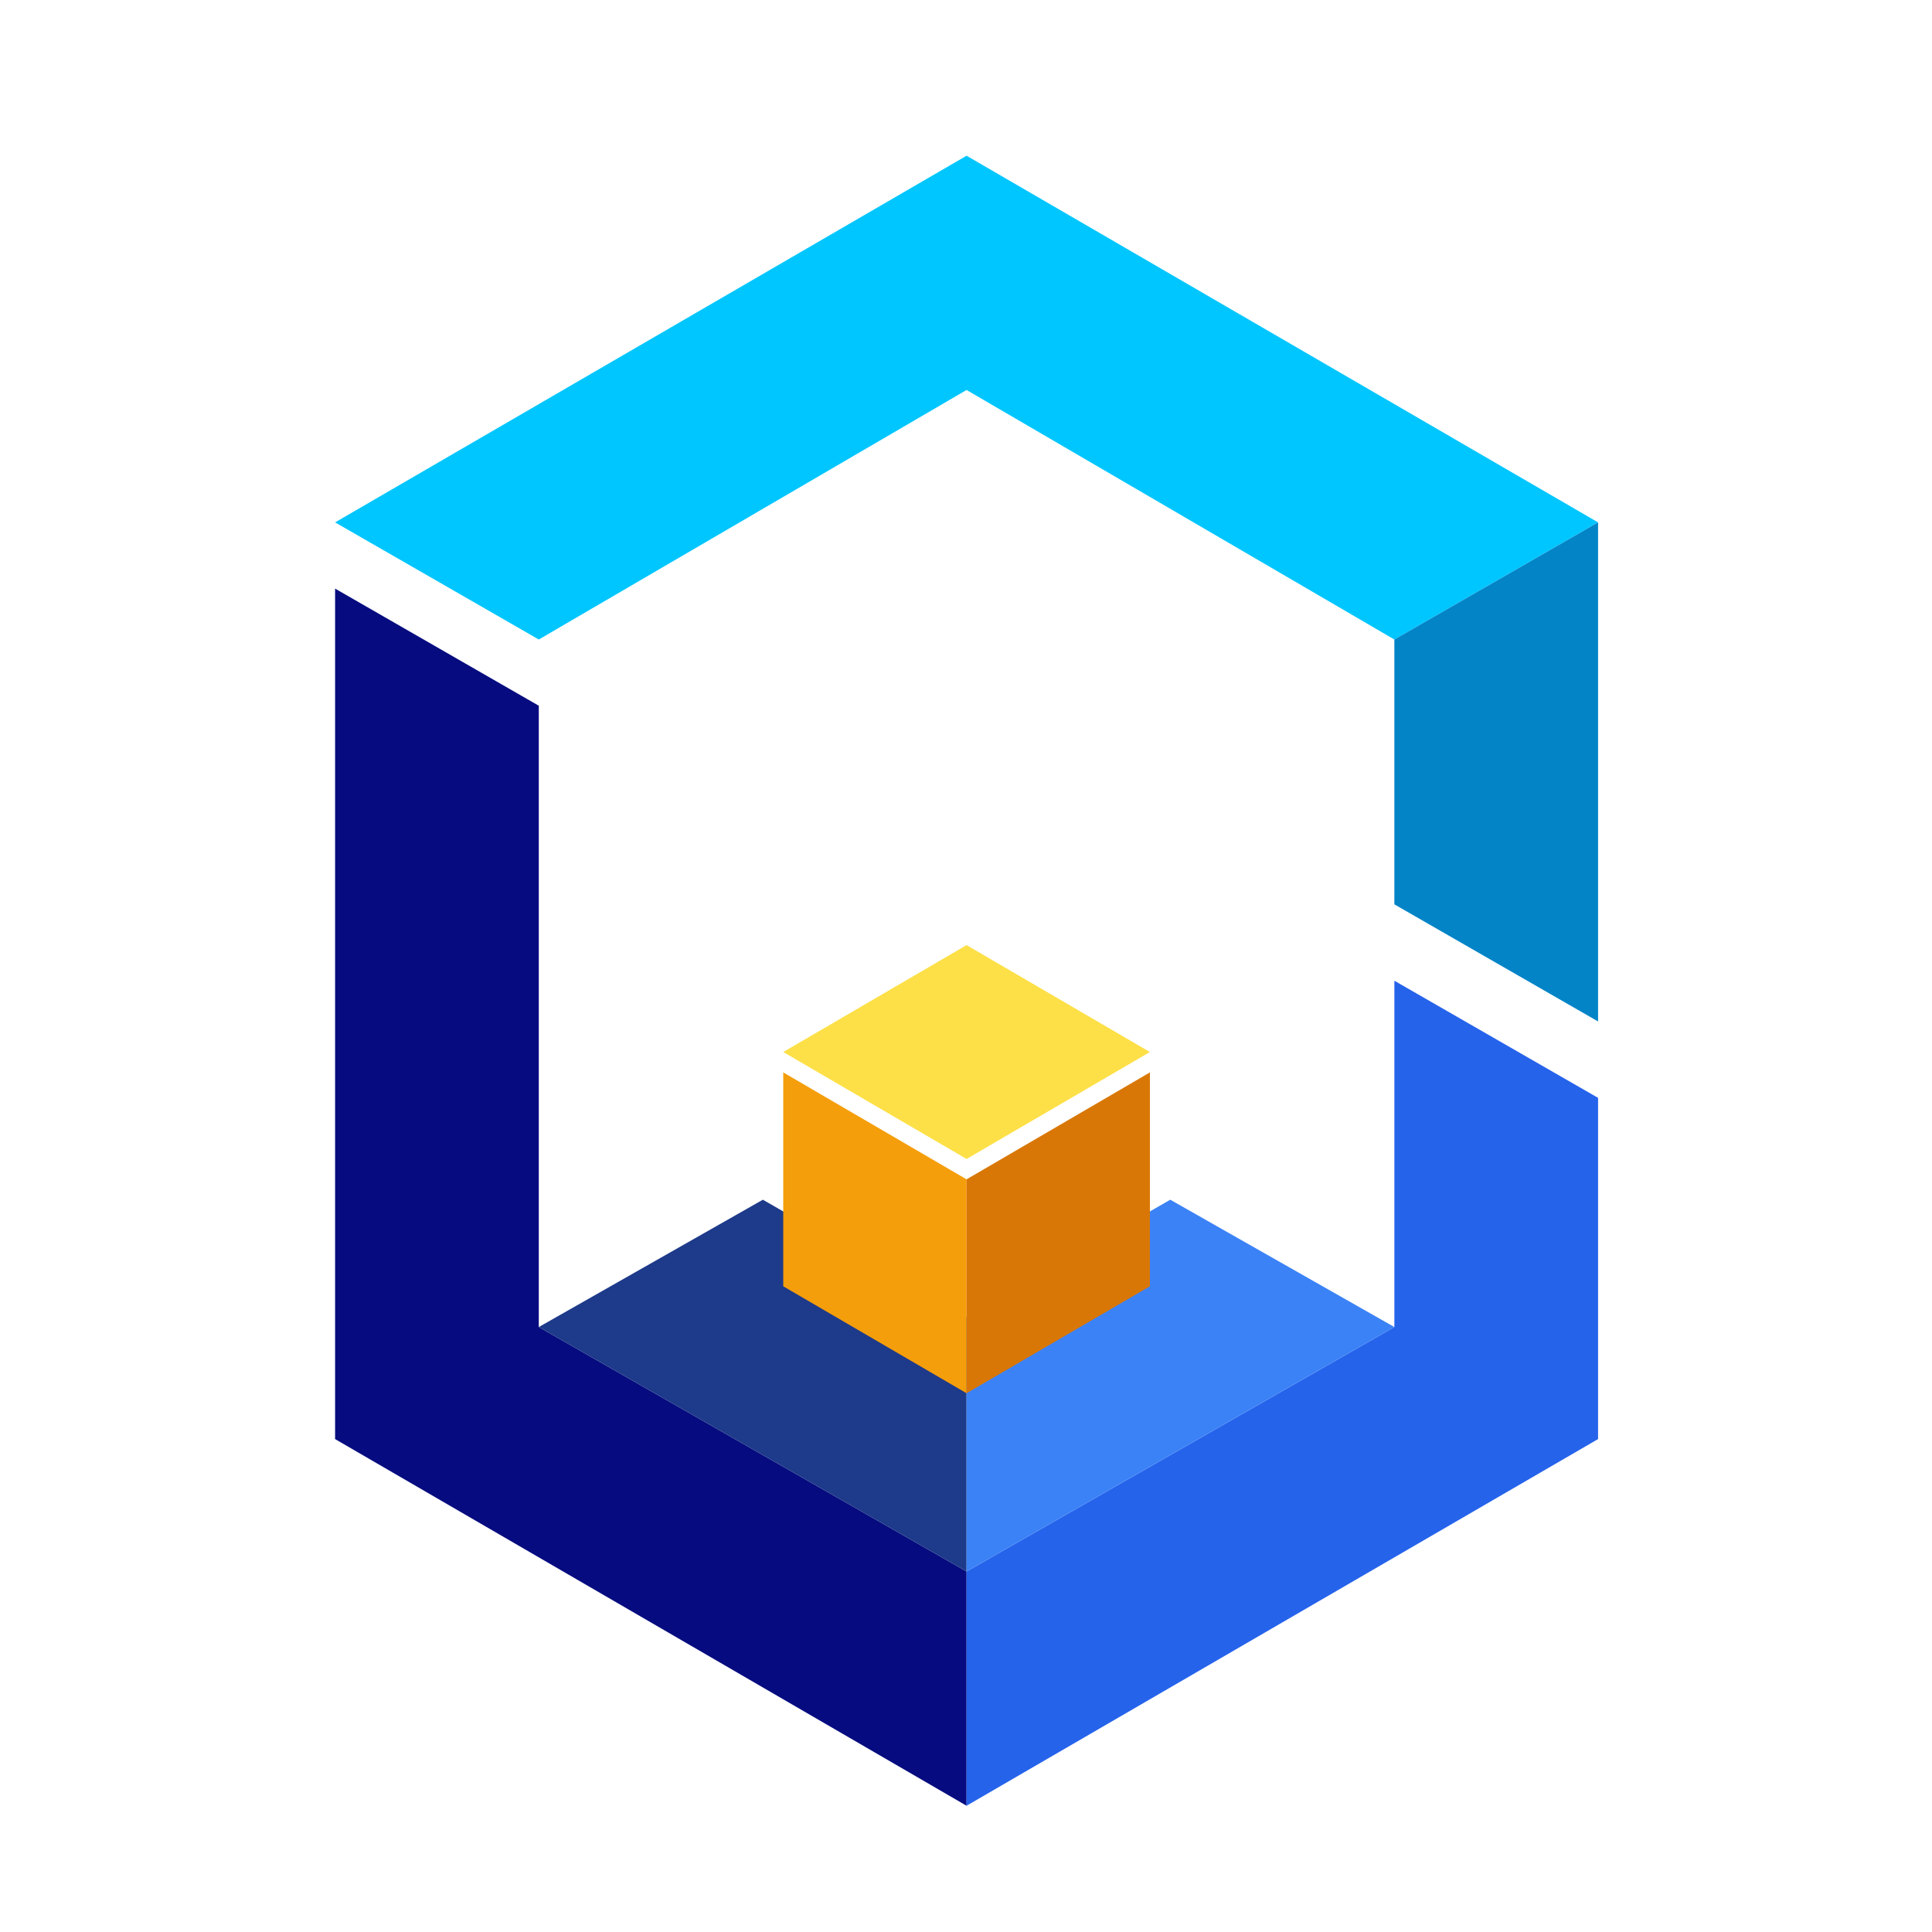
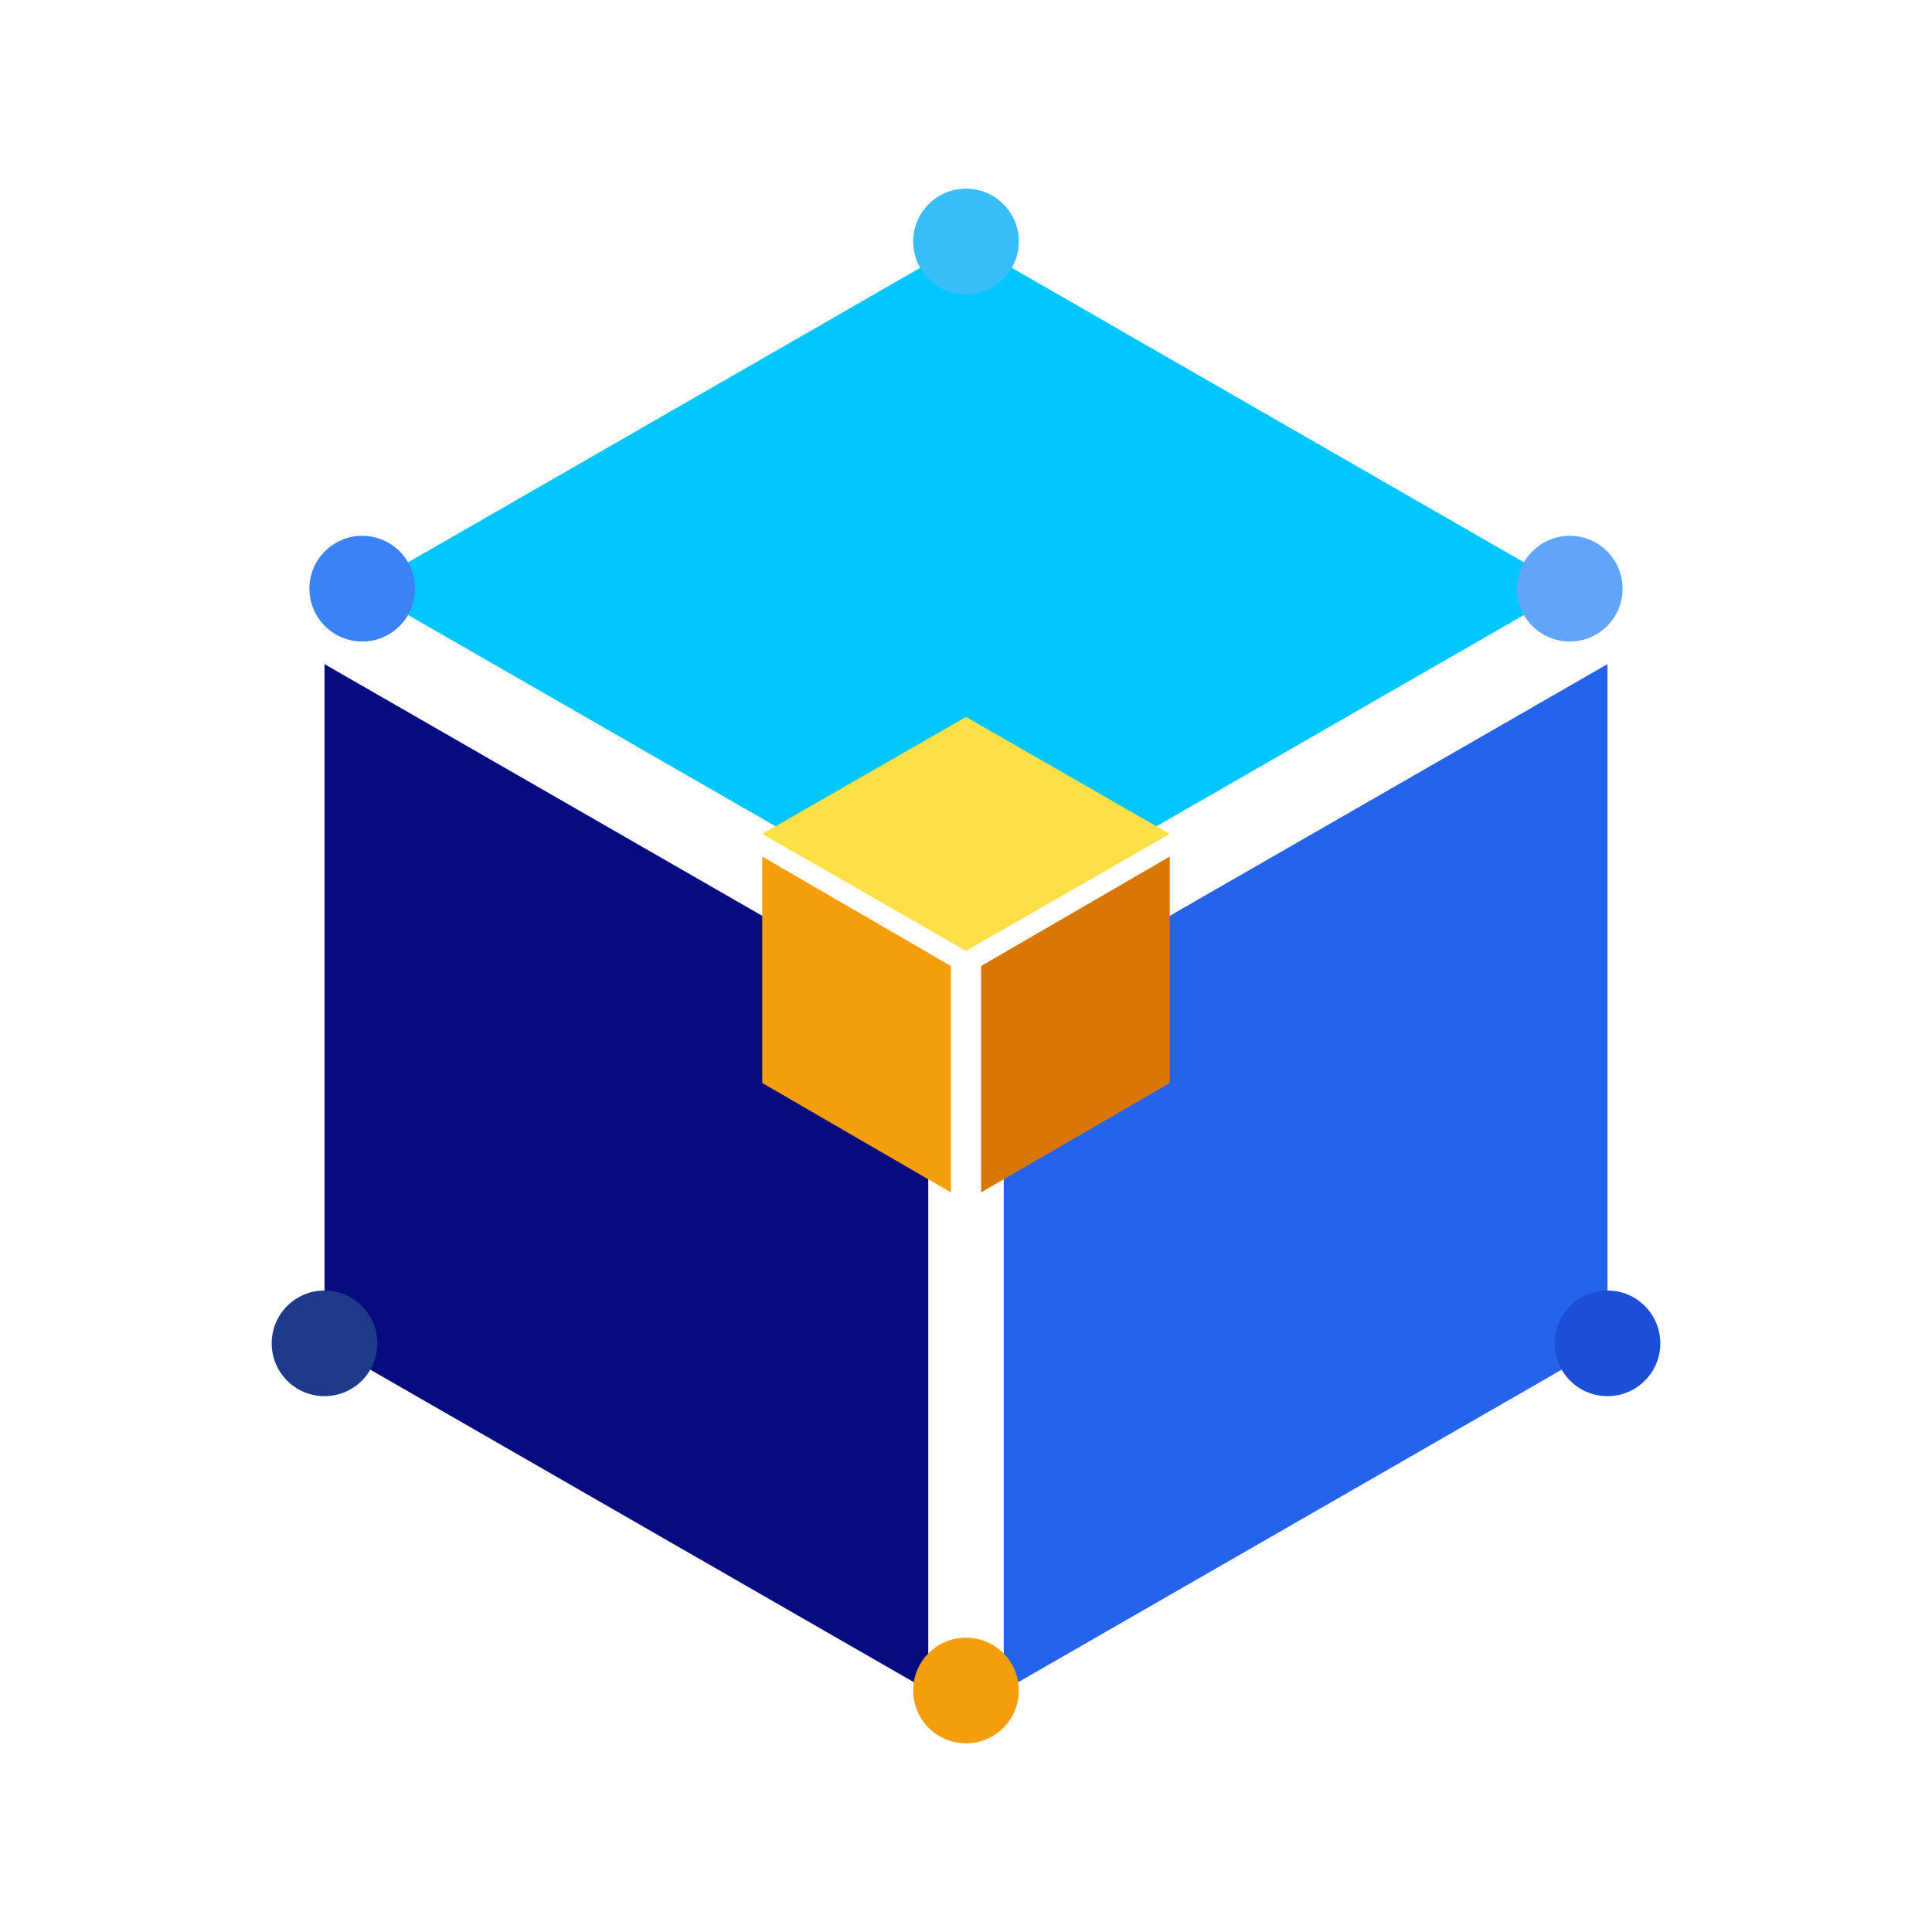
- <svg xmlns="http://www.w3.org/2000/svg" width="512" zoomAndPan="magnify" viewBox="0 0 384 384" height="512" preserveAspectRatio="xMidYMid meet" version="1.0">
-   <path fill="#00c6ff" d="M 192.113 30.949 L 317.629 103.828 L 277.141 127.109 L 192.113 77.512 L 107.09 127.109 L 66.602 103.828 Z M 192.113 30.949 " fill-opacity="1" fill-rule="nonzero" />
-   <path fill="#0284c7" d="M 277.141 127.109 L 317.629 103.828 L 317.629 203.023 L 277.141 179.746 Z M 277.141 127.109 " fill-opacity="1" fill-rule="nonzero" />
-   <path fill="#060c7f" d="M 66.602 116.988 L 107.09 140.27 L 107.09 263.758 L 192.113 312.344 L 192.113 358.906 L 66.602 286.027 Z M 66.602 116.988 " fill-opacity="1" fill-rule="nonzero" />
-   <path fill="#1e3a8a" d="M 107.09 263.758 L 151.625 238.453 L 192.113 261.734 L 192.113 312.344 Z M 107.09 263.758 " fill-opacity="1" fill-rule="nonzero" />
-   <path fill="#2563eb" d="M 317.629 218.207 L 317.629 286.027 L 192.113 358.906 L 192.113 312.344 L 277.141 263.758 L 277.141 194.926 Z M 317.629 218.207 " fill-opacity="1" fill-rule="nonzero" />
-   <path fill="#3b82f6" d="M 192.113 312.344 L 192.113 261.734 L 232.602 238.453 L 277.141 263.758 Z M 192.113 312.344 " fill-opacity="1" fill-rule="nonzero" />
-   <path fill="#fde047" d="M 192.113 187.844 L 228.555 209.098 L 192.113 230.355 L 155.676 209.098 Z M 192.113 187.844 " fill-opacity="1" fill-rule="nonzero" />
-   <path fill="#f59e0b" d="M 155.676 213.148 L 192.113 234.402 L 192.113 276.918 L 155.676 255.66 Z M 155.676 213.148 " fill-opacity="1" fill-rule="nonzero" />
-   <path fill="#d97706" d="M 192.113 234.402 L 228.555 213.148 L 228.555 255.66 L 192.113 276.918 Z M 192.113 234.402 " fill-opacity="1" fill-rule="nonzero" />
+ <svg xmlns="http://www.w3.org/2000/svg" viewBox="0 0 512 512" width="100%" height="100%">
+   <g transform="translate(0, 0)">
+     <polygon points="256,64 416,156 256,248 96,156" fill="#00C6FF" />
+     <polygon points="86,176 246,268 246,448 86,356" fill="#060C7F" />
+     <polygon points="266,268 426,176 426,356 266,448" fill="#2563EB" />
+     <polygon points="256,190 310,221 256,252 202,221" fill="#FDE047" />
+     <polygon points="202,227 252,256 252,316 202,287" fill="#F59E0B" />
+     <polygon points="260,256 310,227 310,287 260,316" fill="#D97706" />
+     <circle cx="256" cy="64" r="14" fill="#38BDF8" />
+     <circle cx="416" cy="156" r="14" fill="#60A5FA" />
+     <circle cx="96" cy="156" r="14" fill="#3B82F6" />
+     <circle cx="86" cy="356" r="14" fill="#1E3A8A" />
+     <circle cx="426" cy="356" r="14" fill="#1D4ED8" />
+     <circle cx="256" cy="448" r="14" fill="#F59E0B" />
+   </g>
</svg>
